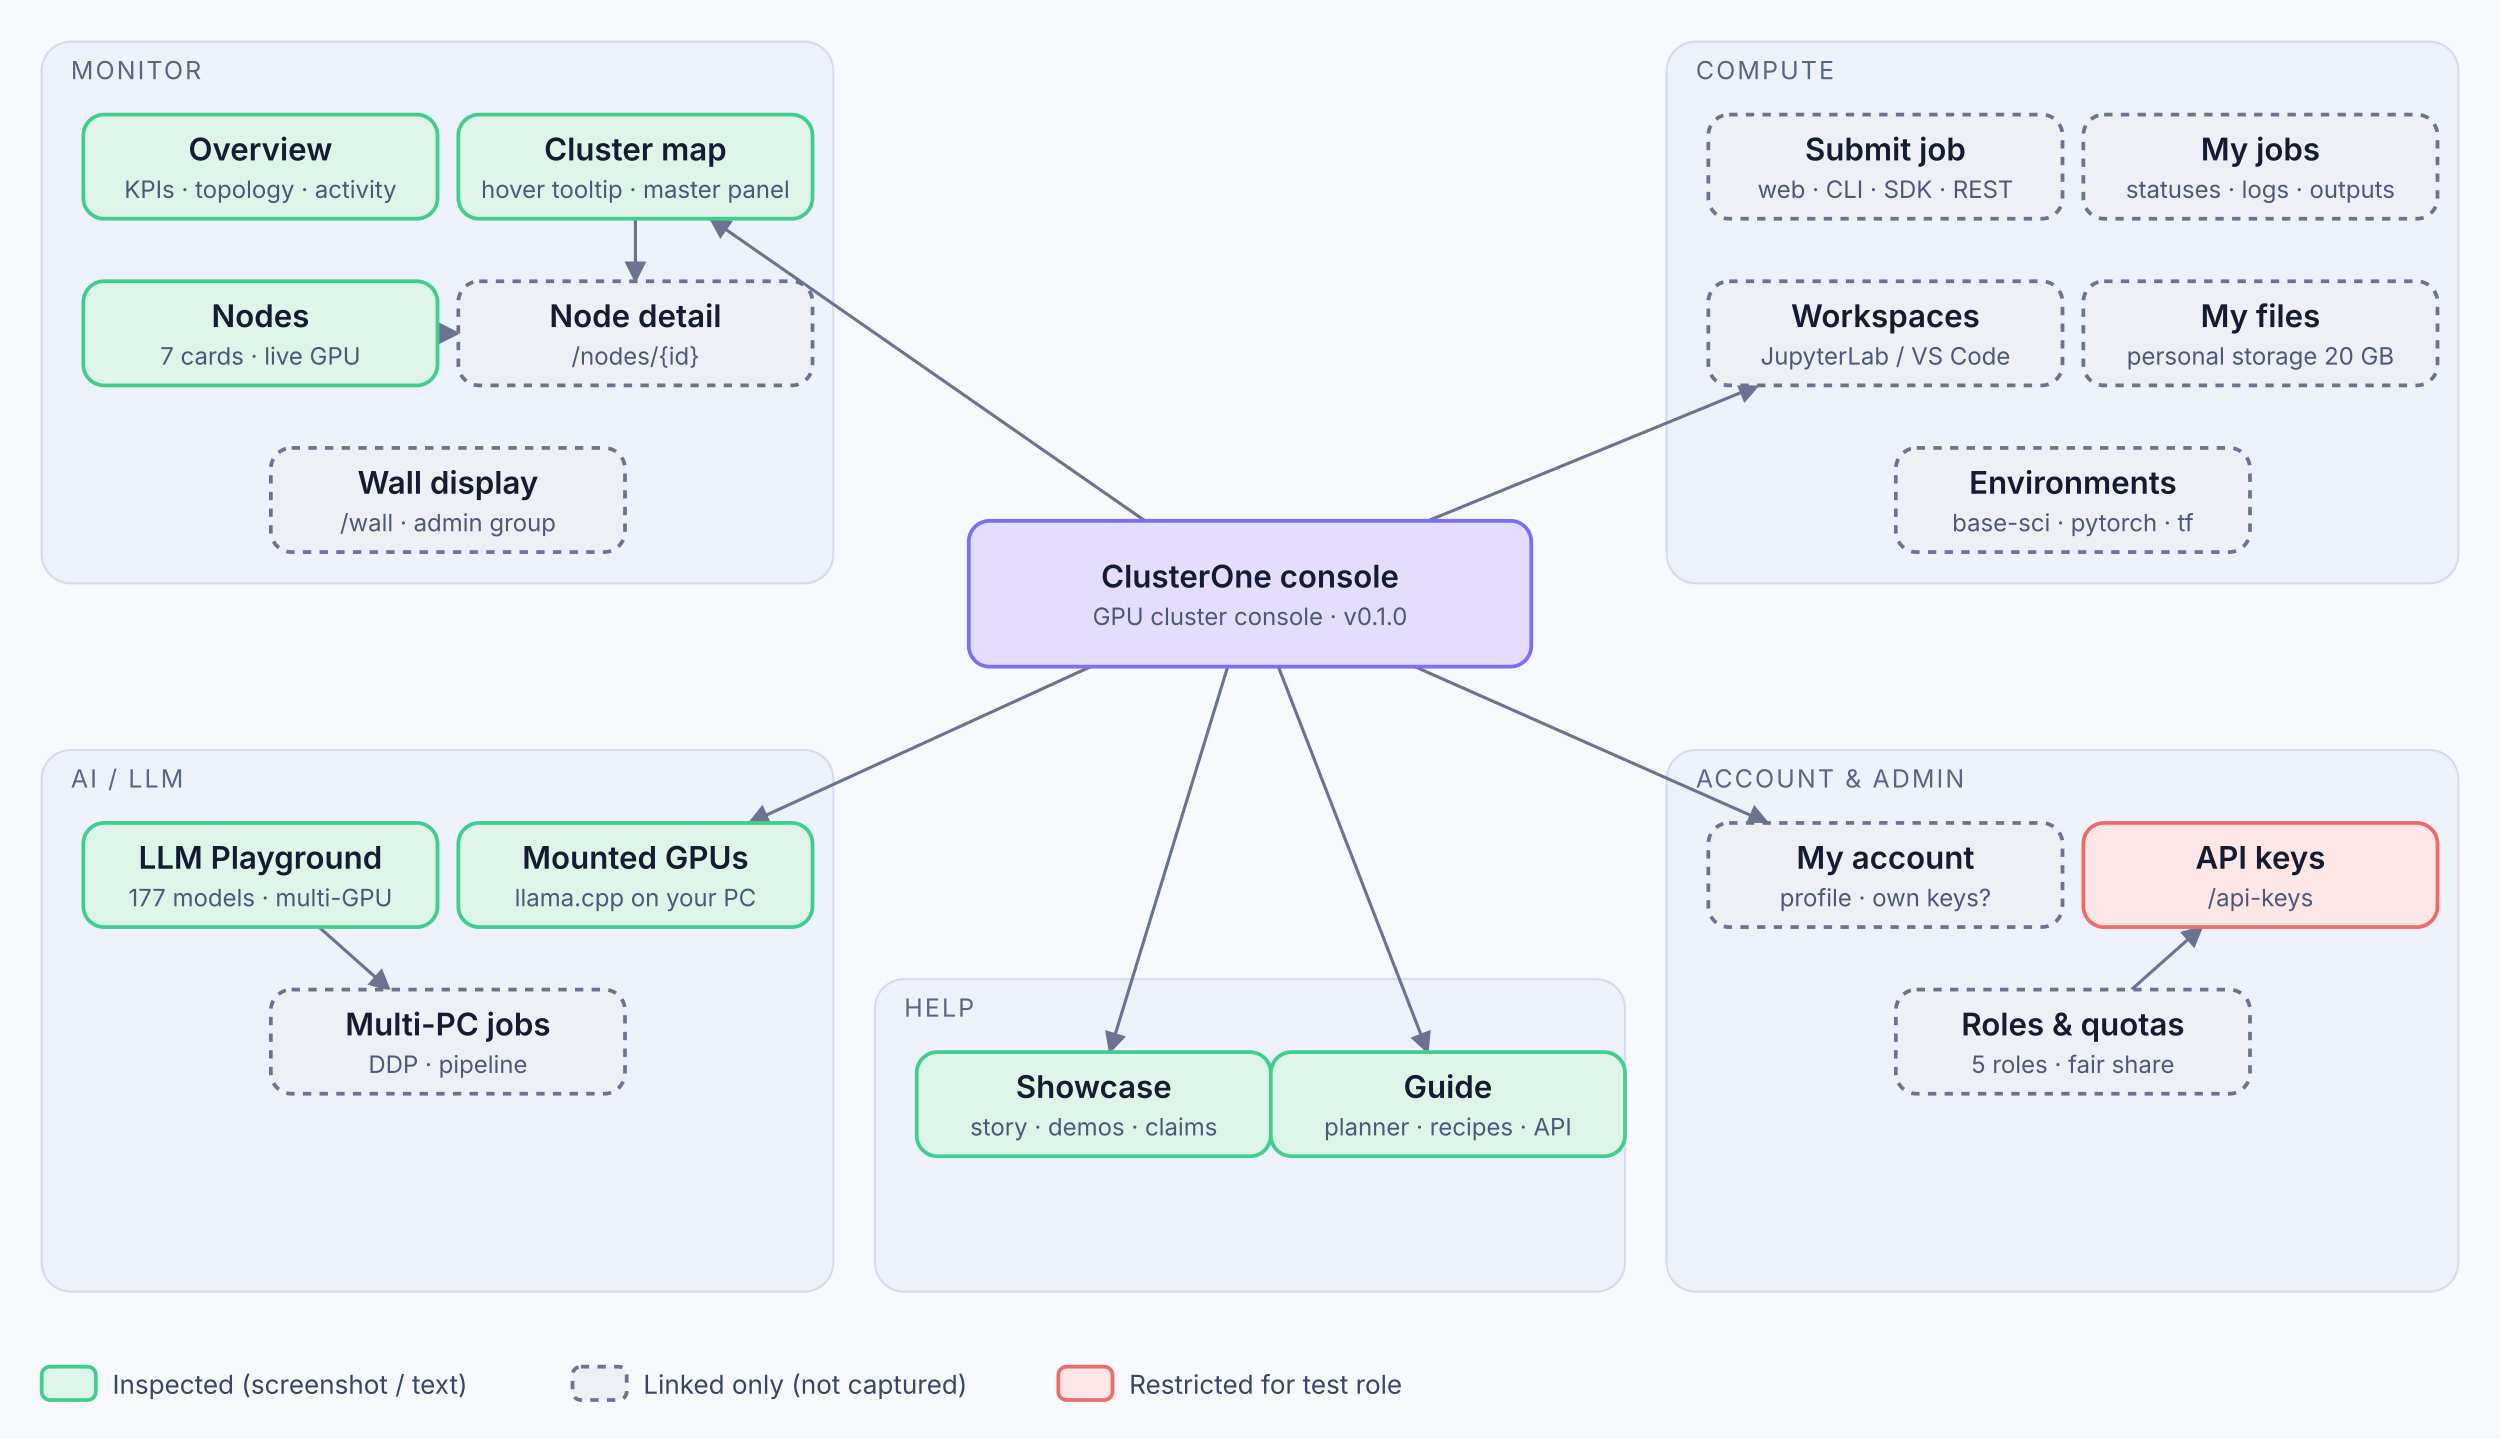
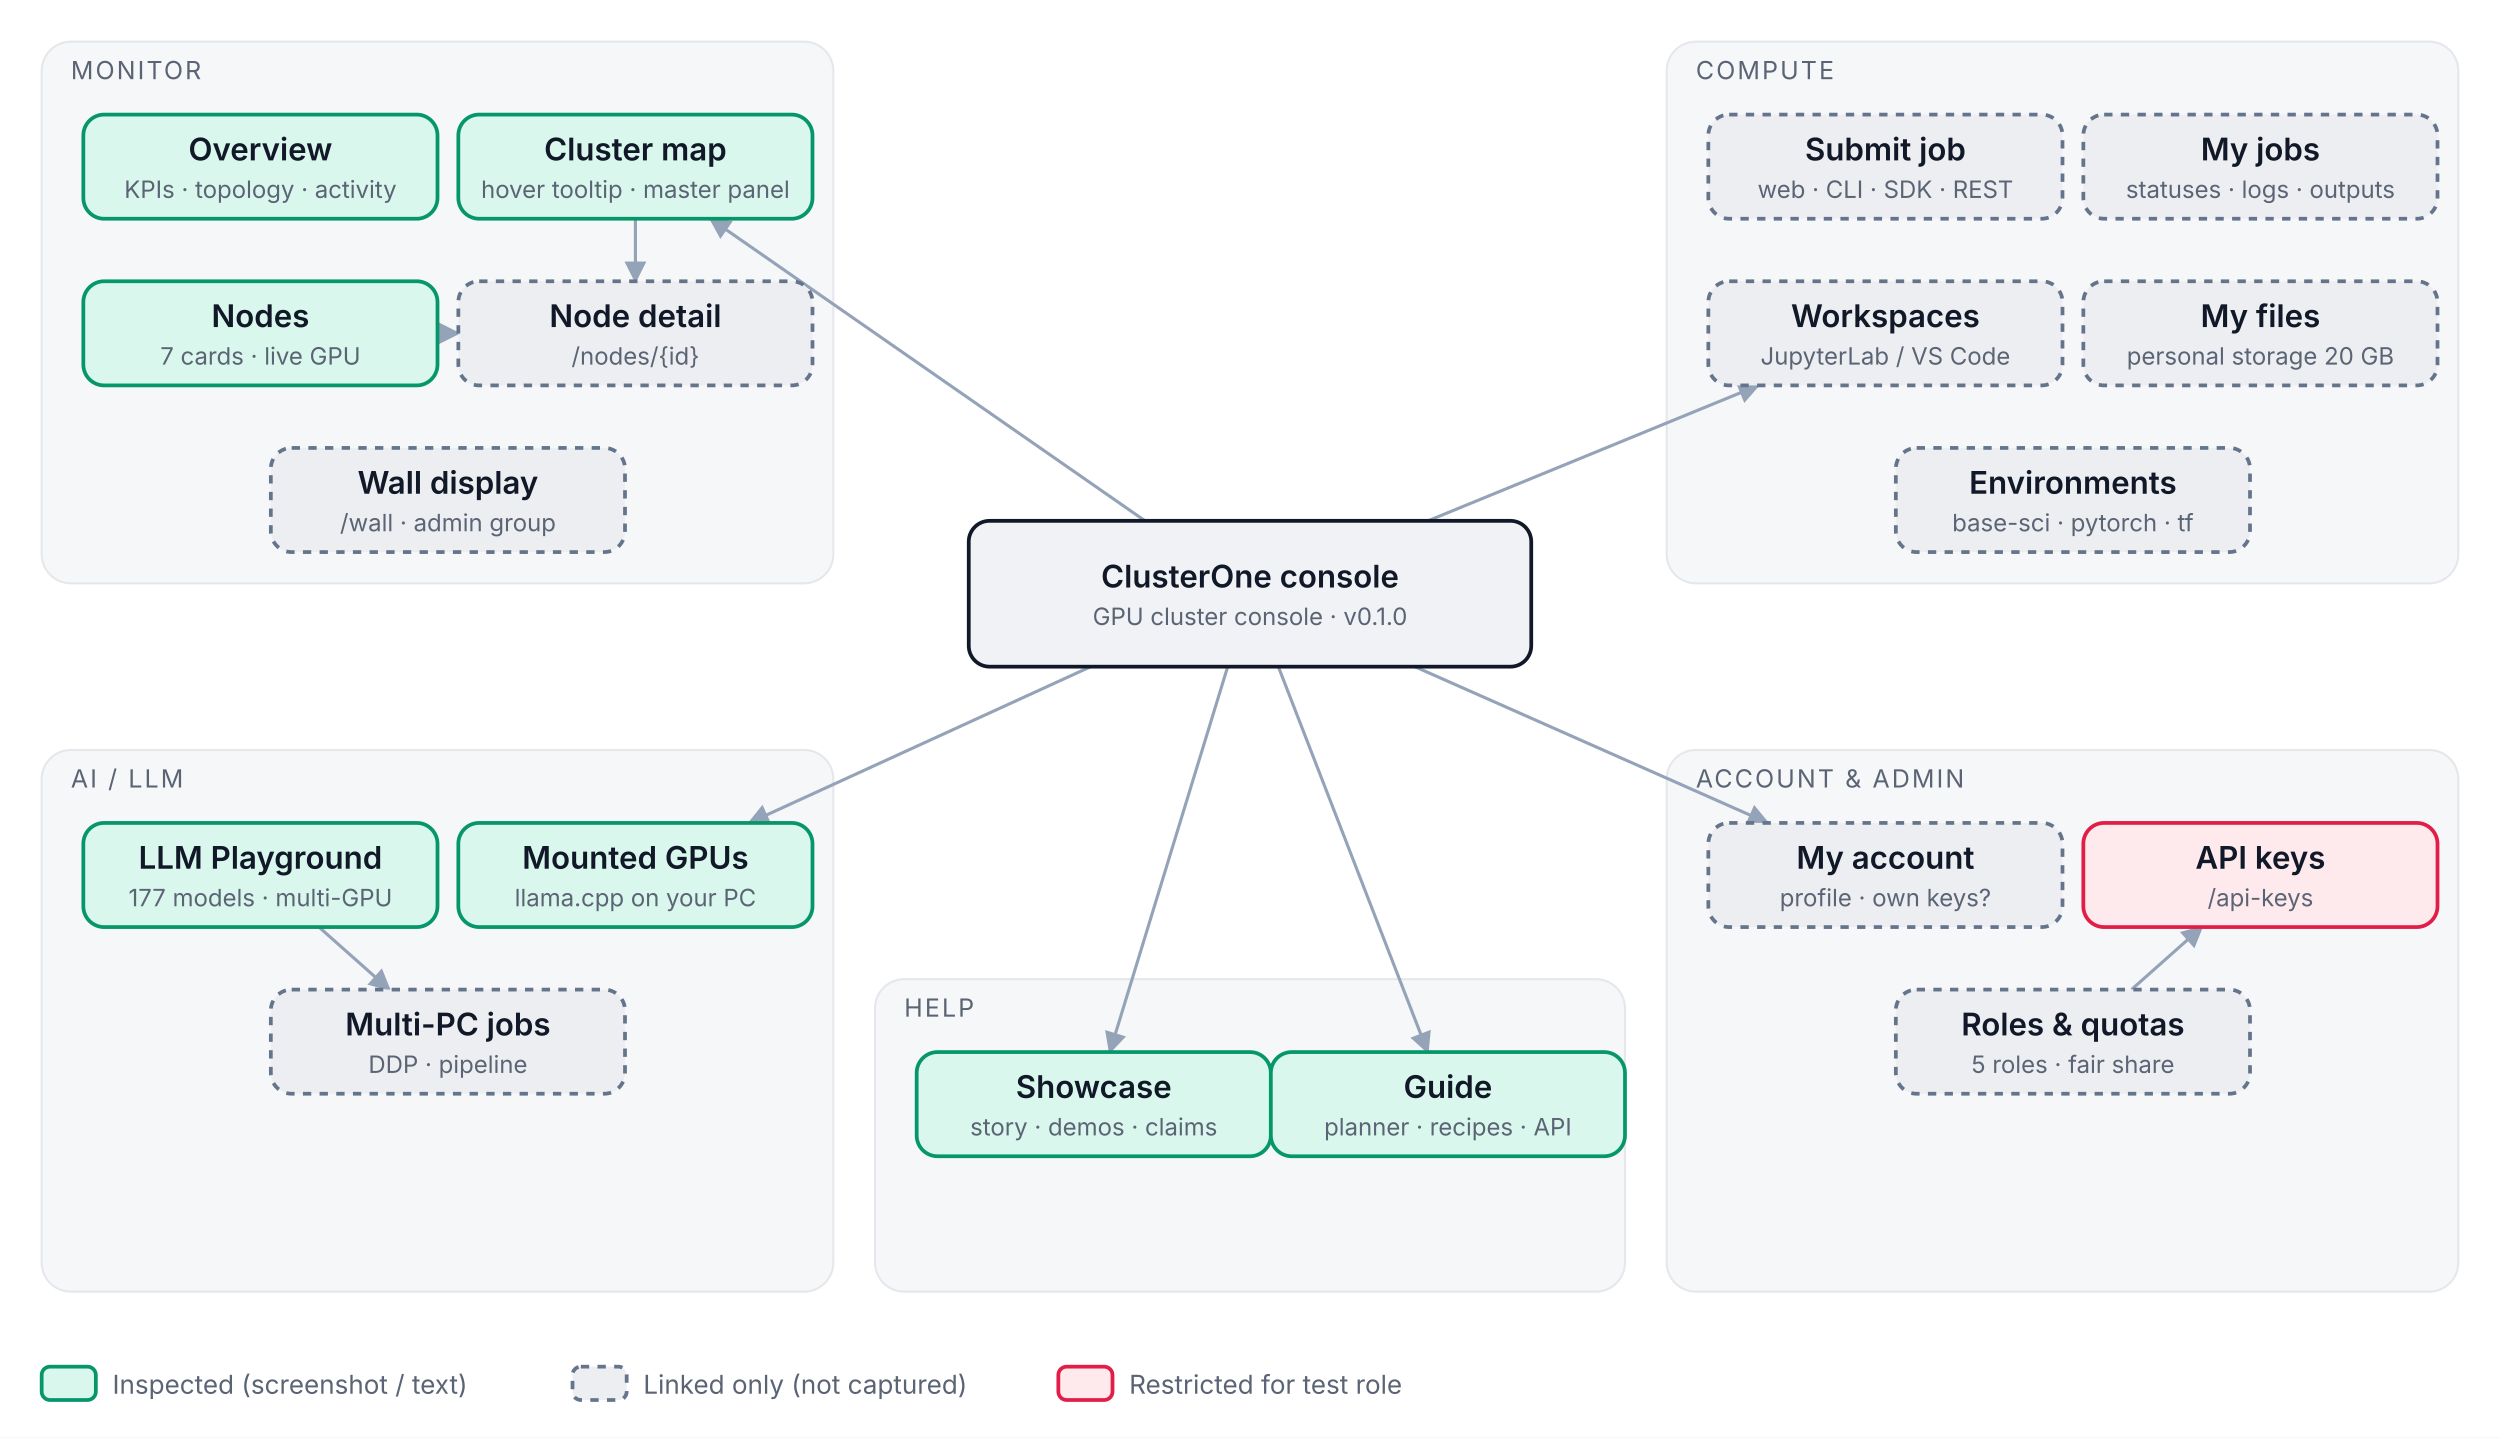
<svg xmlns="http://www.w3.org/2000/svg" viewBox="0 0 1200 690" width="1200" height="690" font-family="Inter, Segoe UI, system-ui, sans-serif">
  <defs>
    <marker id="arr" viewBox="0 0 10 10" refX="9" refY="5" markerWidth="7" markerHeight="7" orient="auto-start-reverse">
-       <path d="M0,0 L10,5 L0,10 z" fill="#6b7390" />
+       <path d="M0,0 L10,5 L0,10 z" fill="#94a3b8" />
    </marker>
  </defs>
-   <rect width="1200" height="690" fill="#f7f9fd" />
+   <rect width="1200" height="690" fill="#ffffff" />
  <g class="group">
-     <rect x="20" y="20" width="380" height="260" rx="14" fill="#eef2fb" stroke="#d5dcec" />
-     <text x="34" y="38" font-size="12" fill="#5a6485" letter-spacing="1">MONITOR</text>
+     <rect x="20" y="20" width="380" height="260" rx="14" fill="#f6f7f9" stroke="#e5e7eb" />
+     <text x="34" y="38" font-size="12" fill="#5b6474" letter-spacing="1">MONITOR</text>
  </g>
  <g class="group">
-     <rect x="800" y="20" width="380" height="260" rx="14" fill="#eef2fb" stroke="#d5dcec" />
-     <text x="814" y="38" font-size="12" fill="#5a6485" letter-spacing="1">COMPUTE</text>
+     <rect x="800" y="20" width="380" height="260" rx="14" fill="#f6f7f9" stroke="#e5e7eb" />
+     <text x="814" y="38" font-size="12" fill="#5b6474" letter-spacing="1">COMPUTE</text>
  </g>
  <g class="group">
-     <rect x="20" y="360" width="380" height="260" rx="14" fill="#eef2fb" stroke="#d5dcec" />
-     <text x="34" y="378" font-size="12" fill="#5a6485" letter-spacing="1">AI / LLM</text>
+     <rect x="20" y="360" width="380" height="260" rx="14" fill="#f6f7f9" stroke="#e5e7eb" />
+     <text x="34" y="378" font-size="12" fill="#5b6474" letter-spacing="1">AI / LLM</text>
  </g>
  <g class="group">
-     <rect x="420" y="470" width="360" height="150" rx="14" fill="#eef2fb" stroke="#d5dcec" />
-     <text x="434" y="488" font-size="12" fill="#5a6485" letter-spacing="1">HELP</text>
+     <rect x="420" y="470" width="360" height="150" rx="14" fill="#f6f7f9" stroke="#e5e7eb" />
+     <text x="434" y="488" font-size="12" fill="#5b6474" letter-spacing="1">HELP</text>
  </g>
  <g class="group">
-     <rect x="800" y="360" width="380" height="260" rx="14" fill="#eef2fb" stroke="#d5dcec" />
-     <text x="814" y="378" font-size="12" fill="#5a6485" letter-spacing="1">ACCOUNT &amp; ADMIN</text>
+     <rect x="800" y="360" width="380" height="260" rx="14" fill="#f6f7f9" stroke="#e5e7eb" />
+     <text x="814" y="378" font-size="12" fill="#5b6474" letter-spacing="1">ACCOUNT &amp; ADMIN</text>
  </g>
-   <line x1="549.6" y1="250.0" x2="341.0" y2="105.0" stroke="#6b7390" stroke-width="1.5" marker-end="url(#arr)" />
-   <line x1="685.4" y1="250.0" x2="844.0" y2="185.0" stroke="#6b7390" stroke-width="1.5" marker-end="url(#arr)" />
-   <line x1="523.5" y1="320.0" x2="359.6" y2="395.0" stroke="#6b7390" stroke-width="1.5" marker-end="url(#arr)" />
-   <line x1="589.3" y1="320.0" x2="532.7" y2="505.0" stroke="#6b7390" stroke-width="1.5" marker-end="url(#arr)" />
-   <line x1="613.6" y1="320.0" x2="685.3" y2="505.0" stroke="#6b7390" stroke-width="1.5" marker-end="url(#arr)" />
-   <line x1="679.1" y1="320.0" x2="848.5" y2="395.0" stroke="#6b7390" stroke-width="1.5" marker-end="url(#arr)" />
-   <line x1="305.0" y1="105.0" x2="305.0" y2="135.0" stroke="#6b7390" stroke-width="1.5" marker-end="url(#arr)" />
-   <line x1="210.0" y1="160.0" x2="220.0" y2="160.0" stroke="#6b7390" stroke-width="1.5" marker-end="url(#arr)" />
-   <line x1="1023.1" y1="475.0" x2="1056.9" y2="445.0" stroke="#6b7390" stroke-width="1.5" marker-end="url(#arr)" />
-   <line x1="153.1" y1="445.0" x2="186.9" y2="475.0" stroke="#6b7390" stroke-width="1.5" marker-end="url(#arr)" />
+   <line x1="549.6" y1="250.0" x2="341.0" y2="105.0" stroke="#94a3b8" stroke-width="1.5" marker-end="url(#arr)" />
+   <line x1="685.4" y1="250.0" x2="844.0" y2="185.0" stroke="#94a3b8" stroke-width="1.5" marker-end="url(#arr)" />
+   <line x1="523.5" y1="320.0" x2="359.6" y2="395.0" stroke="#94a3b8" stroke-width="1.5" marker-end="url(#arr)" />
+   <line x1="589.3" y1="320.0" x2="532.7" y2="505.0" stroke="#94a3b8" stroke-width="1.5" marker-end="url(#arr)" />
+   <line x1="613.6" y1="320.0" x2="685.3" y2="505.0" stroke="#94a3b8" stroke-width="1.5" marker-end="url(#arr)" />
+   <line x1="679.1" y1="320.0" x2="848.5" y2="395.0" stroke="#94a3b8" stroke-width="1.5" marker-end="url(#arr)" />
+   <line x1="305.0" y1="105.0" x2="305.0" y2="135.0" stroke="#94a3b8" stroke-width="1.5" marker-end="url(#arr)" />
+   <line x1="210.0" y1="160.0" x2="220.0" y2="160.0" stroke="#94a3b8" stroke-width="1.5" marker-end="url(#arr)" />
+   <line x1="1023.1" y1="475.0" x2="1056.9" y2="445.0" stroke="#94a3b8" stroke-width="1.5" marker-end="url(#arr)" />
+   <line x1="153.1" y1="445.0" x2="186.9" y2="475.0" stroke="#94a3b8" stroke-width="1.5" marker-end="url(#arr)" />
  <g id="hub">
-     <rect x="465" y="250" width="270" height="70" rx="10" fill="#e4defc" stroke="#7c6cff" stroke-width="1.8" />
-     <text x="600.0" y="282.0" font-size="15" font-weight="600" fill="#151b30" text-anchor="middle">ClusterOne console</text>
-     <text x="600.0" y="300.0" font-size="11.5" fill="#4d5778" text-anchor="middle">GPU cluster console · v0.1.0</text>
+     <rect x="465" y="250" width="270" height="70" rx="10" fill="#f1f2f5" stroke="#111827" stroke-width="1.8" />
+     <text x="600.0" y="282.0" font-size="15" font-weight="600" fill="#111827" text-anchor="middle">ClusterOne console</text>
+     <text x="600.0" y="300.0" font-size="11.5" fill="#5b6474" text-anchor="middle">GPU cluster console · v0.1.0</text>
  </g>
  <g id="ov">
-     <rect x="40" y="55" width="170" height="50" rx="10" fill="#dff5ea" stroke="#3ecf8e" stroke-width="1.8" />
-     <text x="125.0" y="77.0" font-size="15" font-weight="600" fill="#151b30" text-anchor="middle">Overview</text>
-     <text x="125.0" y="95.0" font-size="11.5" fill="#4d5778" text-anchor="middle">KPIs · topology · activity</text>
+     <rect x="40" y="55" width="170" height="50" rx="10" fill="#daf7ed" stroke="#059669" stroke-width="1.8" />
+     <text x="125.0" y="77.0" font-size="15" font-weight="600" fill="#111827" text-anchor="middle">Overview</text>
+     <text x="125.0" y="95.0" font-size="11.5" fill="#5b6474" text-anchor="middle">KPIs · topology · activity</text>
  </g>
  <g id="map">
-     <rect x="220" y="55" width="170" height="50" rx="10" fill="#dff5ea" stroke="#3ecf8e" stroke-width="1.8" />
-     <text x="305.0" y="77.0" font-size="15" font-weight="600" fill="#151b30" text-anchor="middle">Cluster map</text>
-     <text x="305.0" y="95.0" font-size="11.5" fill="#4d5778" text-anchor="middle">hover tooltip · master panel</text>
+     <rect x="220" y="55" width="170" height="50" rx="10" fill="#daf7ed" stroke="#059669" stroke-width="1.8" />
+     <text x="305.0" y="77.0" font-size="15" font-weight="600" fill="#111827" text-anchor="middle">Cluster map</text>
+     <text x="305.0" y="95.0" font-size="11.5" fill="#5b6474" text-anchor="middle">hover tooltip · master panel</text>
  </g>
  <g id="nodes">
-     <rect x="40" y="135" width="170" height="50" rx="10" fill="#dff5ea" stroke="#3ecf8e" stroke-width="1.8" />
-     <text x="125.0" y="157.0" font-size="15" font-weight="600" fill="#151b30" text-anchor="middle">Nodes</text>
-     <text x="125.0" y="175.0" font-size="11.5" fill="#4d5778" text-anchor="middle">7 cards · live GPU</text>
+     <rect x="40" y="135" width="170" height="50" rx="10" fill="#daf7ed" stroke="#059669" stroke-width="1.8" />
+     <text x="125.0" y="157.0" font-size="15" font-weight="600" fill="#111827" text-anchor="middle">Nodes</text>
+     <text x="125.0" y="175.0" font-size="11.5" fill="#5b6474" text-anchor="middle">7 cards · live GPU</text>
  </g>
  <g id="ndet">
-     <rect x="220" y="135" width="170" height="50" rx="10" fill="#eef0f6" stroke="#6b7390" stroke-width="1.8" stroke-dasharray="4 4" />
-     <text x="305.0" y="157.0" font-size="15" font-weight="600" fill="#151b30" text-anchor="middle">Node detail</text>
-     <text x="305.0" y="175.0" font-size="11.5" fill="#4d5778" text-anchor="middle">/nodes/{id}</text>
+     <rect x="220" y="135" width="170" height="50" rx="10" fill="#eceef2" stroke="#64748b" stroke-width="1.8" stroke-dasharray="4 4" />
+     <text x="305.0" y="157.0" font-size="15" font-weight="600" fill="#111827" text-anchor="middle">Node detail</text>
+     <text x="305.0" y="175.0" font-size="11.5" fill="#5b6474" text-anchor="middle">/nodes/{id}</text>
  </g>
  <g id="wall">
-     <rect x="130" y="215" width="170" height="50" rx="10" fill="#eef0f6" stroke="#6b7390" stroke-width="1.8" stroke-dasharray="4 4" />
-     <text x="215.0" y="237.0" font-size="15" font-weight="600" fill="#151b30" text-anchor="middle">Wall display</text>
-     <text x="215.0" y="255.0" font-size="11.5" fill="#4d5778" text-anchor="middle">/wall · admin group</text>
+     <rect x="130" y="215" width="170" height="50" rx="10" fill="#eceef2" stroke="#64748b" stroke-width="1.8" stroke-dasharray="4 4" />
+     <text x="215.0" y="237.0" font-size="15" font-weight="600" fill="#111827" text-anchor="middle">Wall display</text>
+     <text x="215.0" y="255.0" font-size="11.5" fill="#5b6474" text-anchor="middle">/wall · admin group</text>
  </g>
  <g id="sub">
-     <rect x="820" y="55" width="170" height="50" rx="10" fill="#eef0f6" stroke="#6b7390" stroke-width="1.8" stroke-dasharray="4 4" />
-     <text x="905.0" y="77.0" font-size="15" font-weight="600" fill="#151b30" text-anchor="middle">Submit job</text>
-     <text x="905.0" y="95.0" font-size="11.5" fill="#4d5778" text-anchor="middle">web · CLI · SDK · REST</text>
+     <rect x="820" y="55" width="170" height="50" rx="10" fill="#eceef2" stroke="#64748b" stroke-width="1.8" stroke-dasharray="4 4" />
+     <text x="905.0" y="77.0" font-size="15" font-weight="600" fill="#111827" text-anchor="middle">Submit job</text>
+     <text x="905.0" y="95.0" font-size="11.5" fill="#5b6474" text-anchor="middle">web · CLI · SDK · REST</text>
  </g>
  <g id="jobs">
-     <rect x="1000" y="55" width="170" height="50" rx="10" fill="#eef0f6" stroke="#6b7390" stroke-width="1.8" stroke-dasharray="4 4" />
-     <text x="1085.0" y="77.0" font-size="15" font-weight="600" fill="#151b30" text-anchor="middle">My jobs</text>
-     <text x="1085.0" y="95.0" font-size="11.5" fill="#4d5778" text-anchor="middle">statuses · logs · outputs</text>
+     <rect x="1000" y="55" width="170" height="50" rx="10" fill="#eceef2" stroke="#64748b" stroke-width="1.8" stroke-dasharray="4 4" />
+     <text x="1085.0" y="77.0" font-size="15" font-weight="600" fill="#111827" text-anchor="middle">My jobs</text>
+     <text x="1085.0" y="95.0" font-size="11.5" fill="#5b6474" text-anchor="middle">statuses · logs · outputs</text>
  </g>
  <g id="ws">
-     <rect x="820" y="135" width="170" height="50" rx="10" fill="#eef0f6" stroke="#6b7390" stroke-width="1.8" stroke-dasharray="4 4" />
-     <text x="905.0" y="157.0" font-size="15" font-weight="600" fill="#151b30" text-anchor="middle">Workspaces</text>
-     <text x="905.0" y="175.0" font-size="11.5" fill="#4d5778" text-anchor="middle">JupyterLab / VS Code</text>
+     <rect x="820" y="135" width="170" height="50" rx="10" fill="#eceef2" stroke="#64748b" stroke-width="1.8" stroke-dasharray="4 4" />
+     <text x="905.0" y="157.0" font-size="15" font-weight="600" fill="#111827" text-anchor="middle">Workspaces</text>
+     <text x="905.0" y="175.0" font-size="11.5" fill="#5b6474" text-anchor="middle">JupyterLab / VS Code</text>
  </g>
  <g id="files">
-     <rect x="1000" y="135" width="170" height="50" rx="10" fill="#eef0f6" stroke="#6b7390" stroke-width="1.8" stroke-dasharray="4 4" />
-     <text x="1085.0" y="157.0" font-size="15" font-weight="600" fill="#151b30" text-anchor="middle">My files</text>
-     <text x="1085.0" y="175.0" font-size="11.5" fill="#4d5778" text-anchor="middle">personal storage 20 GB</text>
+     <rect x="1000" y="135" width="170" height="50" rx="10" fill="#eceef2" stroke="#64748b" stroke-width="1.8" stroke-dasharray="4 4" />
+     <text x="1085.0" y="157.0" font-size="15" font-weight="600" fill="#111827" text-anchor="middle">My files</text>
+     <text x="1085.0" y="175.0" font-size="11.5" fill="#5b6474" text-anchor="middle">personal storage 20 GB</text>
  </g>
  <g id="env">
-     <rect x="910" y="215" width="170" height="50" rx="10" fill="#eef0f6" stroke="#6b7390" stroke-width="1.8" stroke-dasharray="4 4" />
-     <text x="995.0" y="237.0" font-size="15" font-weight="600" fill="#151b30" text-anchor="middle">Environments</text>
-     <text x="995.0" y="255.0" font-size="11.5" fill="#4d5778" text-anchor="middle">base-sci · pytorch · tf</text>
+     <rect x="910" y="215" width="170" height="50" rx="10" fill="#eceef2" stroke="#64748b" stroke-width="1.8" stroke-dasharray="4 4" />
+     <text x="995.0" y="237.0" font-size="15" font-weight="600" fill="#111827" text-anchor="middle">Environments</text>
+     <text x="995.0" y="255.0" font-size="11.5" fill="#5b6474" text-anchor="middle">base-sci · pytorch · tf</text>
  </g>
  <g id="play">
-     <rect x="40" y="395" width="170" height="50" rx="10" fill="#dff5ea" stroke="#3ecf8e" stroke-width="1.8" />
-     <text x="125.0" y="417.0" font-size="15" font-weight="600" fill="#151b30" text-anchor="middle">LLM Playground</text>
-     <text x="125.0" y="435.0" font-size="11.5" fill="#4d5778" text-anchor="middle">177 models · multi-GPU</text>
+     <rect x="40" y="395" width="170" height="50" rx="10" fill="#daf7ed" stroke="#059669" stroke-width="1.8" />
+     <text x="125.0" y="417.0" font-size="15" font-weight="600" fill="#111827" text-anchor="middle">LLM Playground</text>
+     <text x="125.0" y="435.0" font-size="11.5" fill="#5b6474" text-anchor="middle">177 models · multi-GPU</text>
  </g>
  <g id="mnt">
-     <rect x="220" y="395" width="170" height="50" rx="10" fill="#dff5ea" stroke="#3ecf8e" stroke-width="1.8" />
-     <text x="305.0" y="417.0" font-size="15" font-weight="600" fill="#151b30" text-anchor="middle">Mounted GPUs</text>
-     <text x="305.0" y="435.0" font-size="11.5" fill="#4d5778" text-anchor="middle">llama.cpp on your PC</text>
+     <rect x="220" y="395" width="170" height="50" rx="10" fill="#daf7ed" stroke="#059669" stroke-width="1.8" />
+     <text x="305.0" y="417.0" font-size="15" font-weight="600" fill="#111827" text-anchor="middle">Mounted GPUs</text>
+     <text x="305.0" y="435.0" font-size="11.5" fill="#5b6474" text-anchor="middle">llama.cpp on your PC</text>
  </g>
  <g id="multi">
-     <rect x="130" y="475" width="170" height="50" rx="10" fill="#eef0f6" stroke="#6b7390" stroke-width="1.8" stroke-dasharray="4 4" />
-     <text x="215.0" y="497.0" font-size="15" font-weight="600" fill="#151b30" text-anchor="middle">Multi-PC jobs</text>
-     <text x="215.0" y="515.0" font-size="11.5" fill="#4d5778" text-anchor="middle">DDP · pipeline</text>
+     <rect x="130" y="475" width="170" height="50" rx="10" fill="#eceef2" stroke="#64748b" stroke-width="1.8" stroke-dasharray="4 4" />
+     <text x="215.0" y="497.0" font-size="15" font-weight="600" fill="#111827" text-anchor="middle">Multi-PC jobs</text>
+     <text x="215.0" y="515.0" font-size="11.5" fill="#5b6474" text-anchor="middle">DDP · pipeline</text>
  </g>
  <g id="show">
-     <rect x="440" y="505" width="170" height="50" rx="10" fill="#dff5ea" stroke="#3ecf8e" stroke-width="1.8" />
-     <text x="525.0" y="527.0" font-size="15" font-weight="600" fill="#151b30" text-anchor="middle">Showcase</text>
-     <text x="525.0" y="545.0" font-size="11.5" fill="#4d5778" text-anchor="middle">story · demos · claims</text>
+     <rect x="440" y="505" width="170" height="50" rx="10" fill="#daf7ed" stroke="#059669" stroke-width="1.8" />
+     <text x="525.0" y="527.0" font-size="15" font-weight="600" fill="#111827" text-anchor="middle">Showcase</text>
+     <text x="525.0" y="545.0" font-size="11.5" fill="#5b6474" text-anchor="middle">story · demos · claims</text>
  </g>
  <g id="guide">
-     <rect x="610" y="505" width="170" height="50" rx="10" fill="#dff5ea" stroke="#3ecf8e" stroke-width="1.8" />
-     <text x="695.0" y="527.0" font-size="15" font-weight="600" fill="#151b30" text-anchor="middle">Guide</text>
-     <text x="695.0" y="545.0" font-size="11.5" fill="#4d5778" text-anchor="middle">planner · recipes · API</text>
+     <rect x="610" y="505" width="170" height="50" rx="10" fill="#daf7ed" stroke="#059669" stroke-width="1.8" />
+     <text x="695.0" y="527.0" font-size="15" font-weight="600" fill="#111827" text-anchor="middle">Guide</text>
+     <text x="695.0" y="545.0" font-size="11.5" fill="#5b6474" text-anchor="middle">planner · recipes · API</text>
  </g>
  <g id="acct">
-     <rect x="820" y="395" width="170" height="50" rx="10" fill="#eef0f6" stroke="#6b7390" stroke-width="1.8" stroke-dasharray="4 4" />
-     <text x="905.0" y="417.0" font-size="15" font-weight="600" fill="#151b30" text-anchor="middle">My account</text>
-     <text x="905.0" y="435.0" font-size="11.5" fill="#4d5778" text-anchor="middle">profile · own keys?</text>
+     <rect x="820" y="395" width="170" height="50" rx="10" fill="#eceef2" stroke="#64748b" stroke-width="1.8" stroke-dasharray="4 4" />
+     <text x="905.0" y="417.0" font-size="15" font-weight="600" fill="#111827" text-anchor="middle">My account</text>
+     <text x="905.0" y="435.0" font-size="11.5" fill="#5b6474" text-anchor="middle">profile · own keys?</text>
  </g>
  <g id="keys">
-     <rect x="1000" y="395" width="170" height="50" rx="10" fill="#fde6e6" stroke="#ef6b6b" stroke-width="1.8" />
-     <text x="1085.0" y="417.0" font-size="15" font-weight="600" fill="#151b30" text-anchor="middle">API keys</text>
-     <text x="1085.0" y="435.0" font-size="11.5" fill="#4d5778" text-anchor="middle">/api-keys</text>
+     <rect x="1000" y="395" width="170" height="50" rx="10" fill="#feeaed" stroke="#e11d48" stroke-width="1.8" />
+     <text x="1085.0" y="417.0" font-size="15" font-weight="600" fill="#111827" text-anchor="middle">API keys</text>
+     <text x="1085.0" y="435.0" font-size="11.5" fill="#5b6474" text-anchor="middle">/api-keys</text>
  </g>
  <g id="roles">
-     <rect x="910" y="475" width="170" height="50" rx="10" fill="#eef0f6" stroke="#6b7390" stroke-width="1.8" stroke-dasharray="4 4" />
-     <text x="995.0" y="497.0" font-size="15" font-weight="600" fill="#151b30" text-anchor="middle">Roles &amp; quotas</text>
-     <text x="995.0" y="515.0" font-size="11.5" fill="#4d5778" text-anchor="middle">5 roles · fair share</text>
+     <rect x="910" y="475" width="170" height="50" rx="10" fill="#eceef2" stroke="#64748b" stroke-width="1.8" stroke-dasharray="4 4" />
+     <text x="995.0" y="497.0" font-size="15" font-weight="600" fill="#111827" text-anchor="middle">Roles &amp; quotas</text>
+     <text x="995.0" y="515.0" font-size="11.5" fill="#5b6474" text-anchor="middle">5 roles · fair share</text>
  </g>
-   <rect x="20" y="656" width="26" height="16" rx="4" fill="#dff5ea" stroke="#3ecf8e" stroke-width="1.8" />
-   <text x="54" y="669" font-size="12.5" fill="#3a4466">Inspected (screenshot / text)</text>
-   <rect x="274.8" y="656" width="26" height="16" rx="4" fill="#eef0f6" stroke="#6b7390" stroke-width="1.8" stroke-dasharray="4 4" />
-   <text x="308.8" y="669" font-size="12.5" fill="#3a4466">Linked only (not captured)</text>
-   <rect x="508.0" y="656" width="26" height="16" rx="4" fill="#fde6e6" stroke="#ef6b6b" stroke-width="1.8" />
-   <text x="542.0" y="669" font-size="12.5" fill="#3a4466">Restricted for test role</text>
+   <rect x="20" y="656" width="26" height="16" rx="4" fill="#daf7ed" stroke="#059669" stroke-width="1.8" />
+   <text x="54" y="669" font-size="12.5" fill="#5b6474">Inspected (screenshot / text)</text>
+   <rect x="274.8" y="656" width="26" height="16" rx="4" fill="#eceef2" stroke="#64748b" stroke-width="1.8" stroke-dasharray="4 4" />
+   <text x="308.8" y="669" font-size="12.5" fill="#5b6474">Linked only (not captured)</text>
+   <rect x="508.0" y="656" width="26" height="16" rx="4" fill="#feeaed" stroke="#e11d48" stroke-width="1.8" />
+   <text x="542.0" y="669" font-size="12.5" fill="#5b6474">Restricted for test role</text>
</svg>
